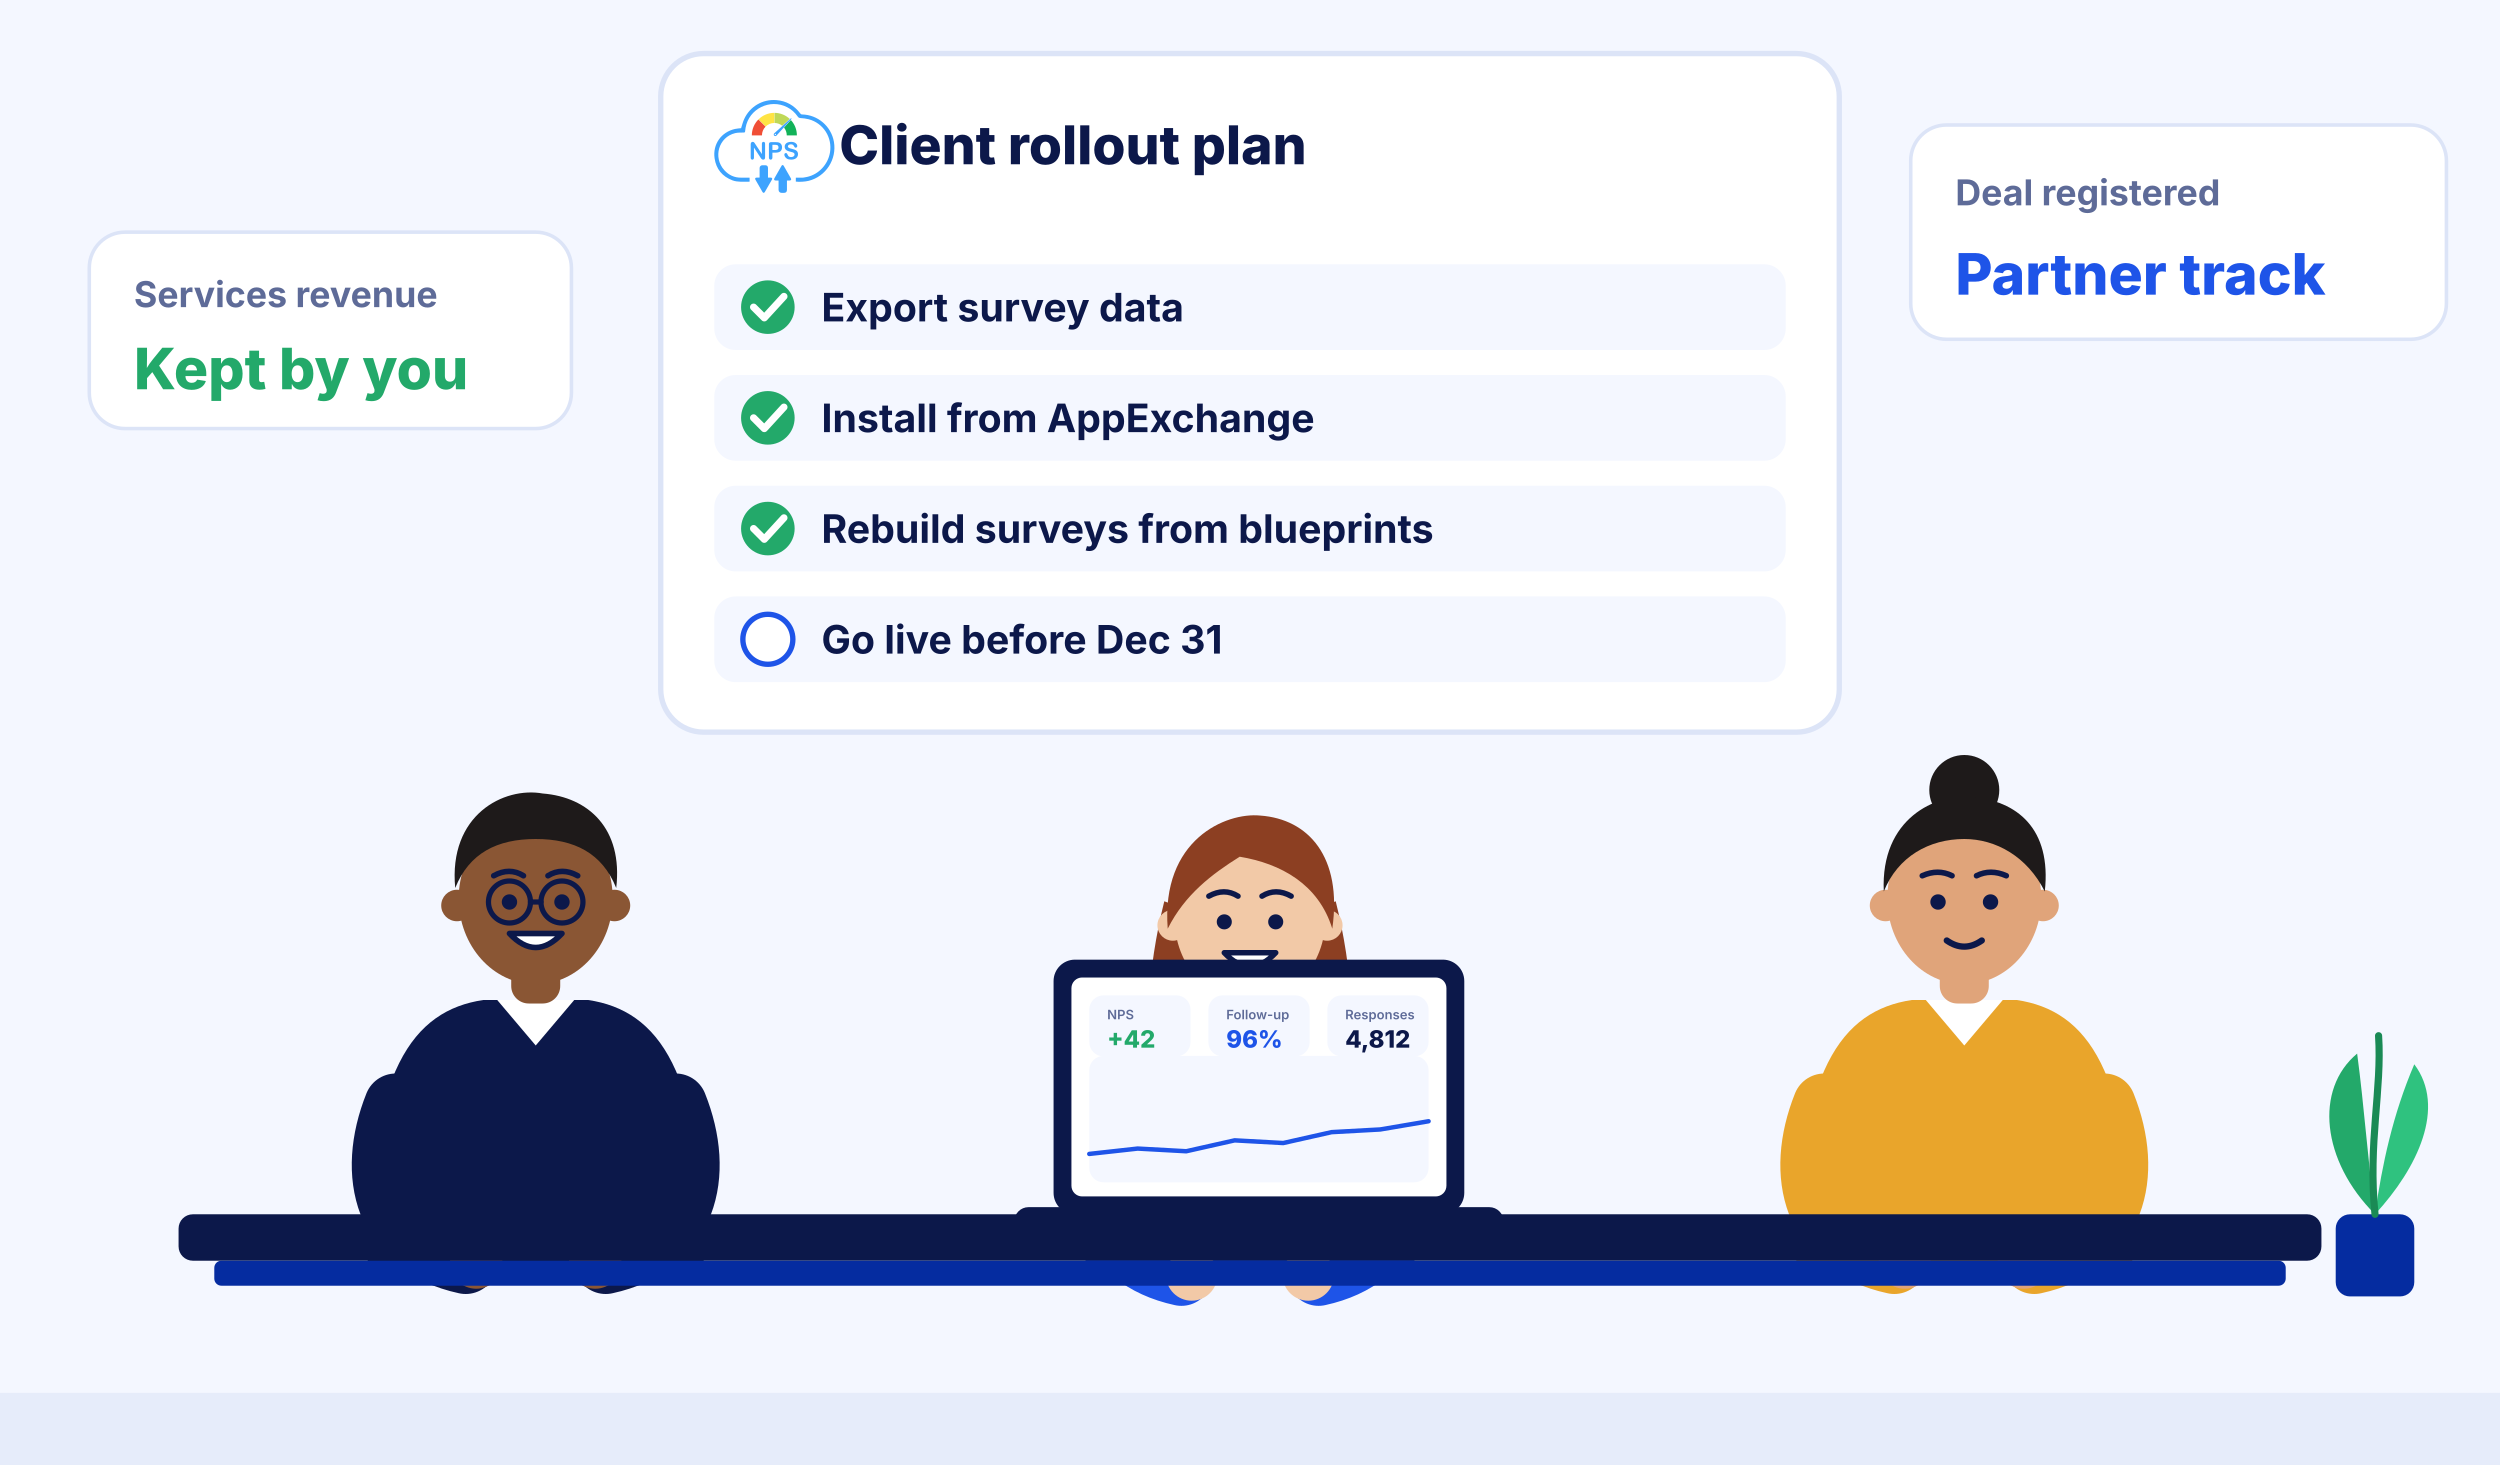
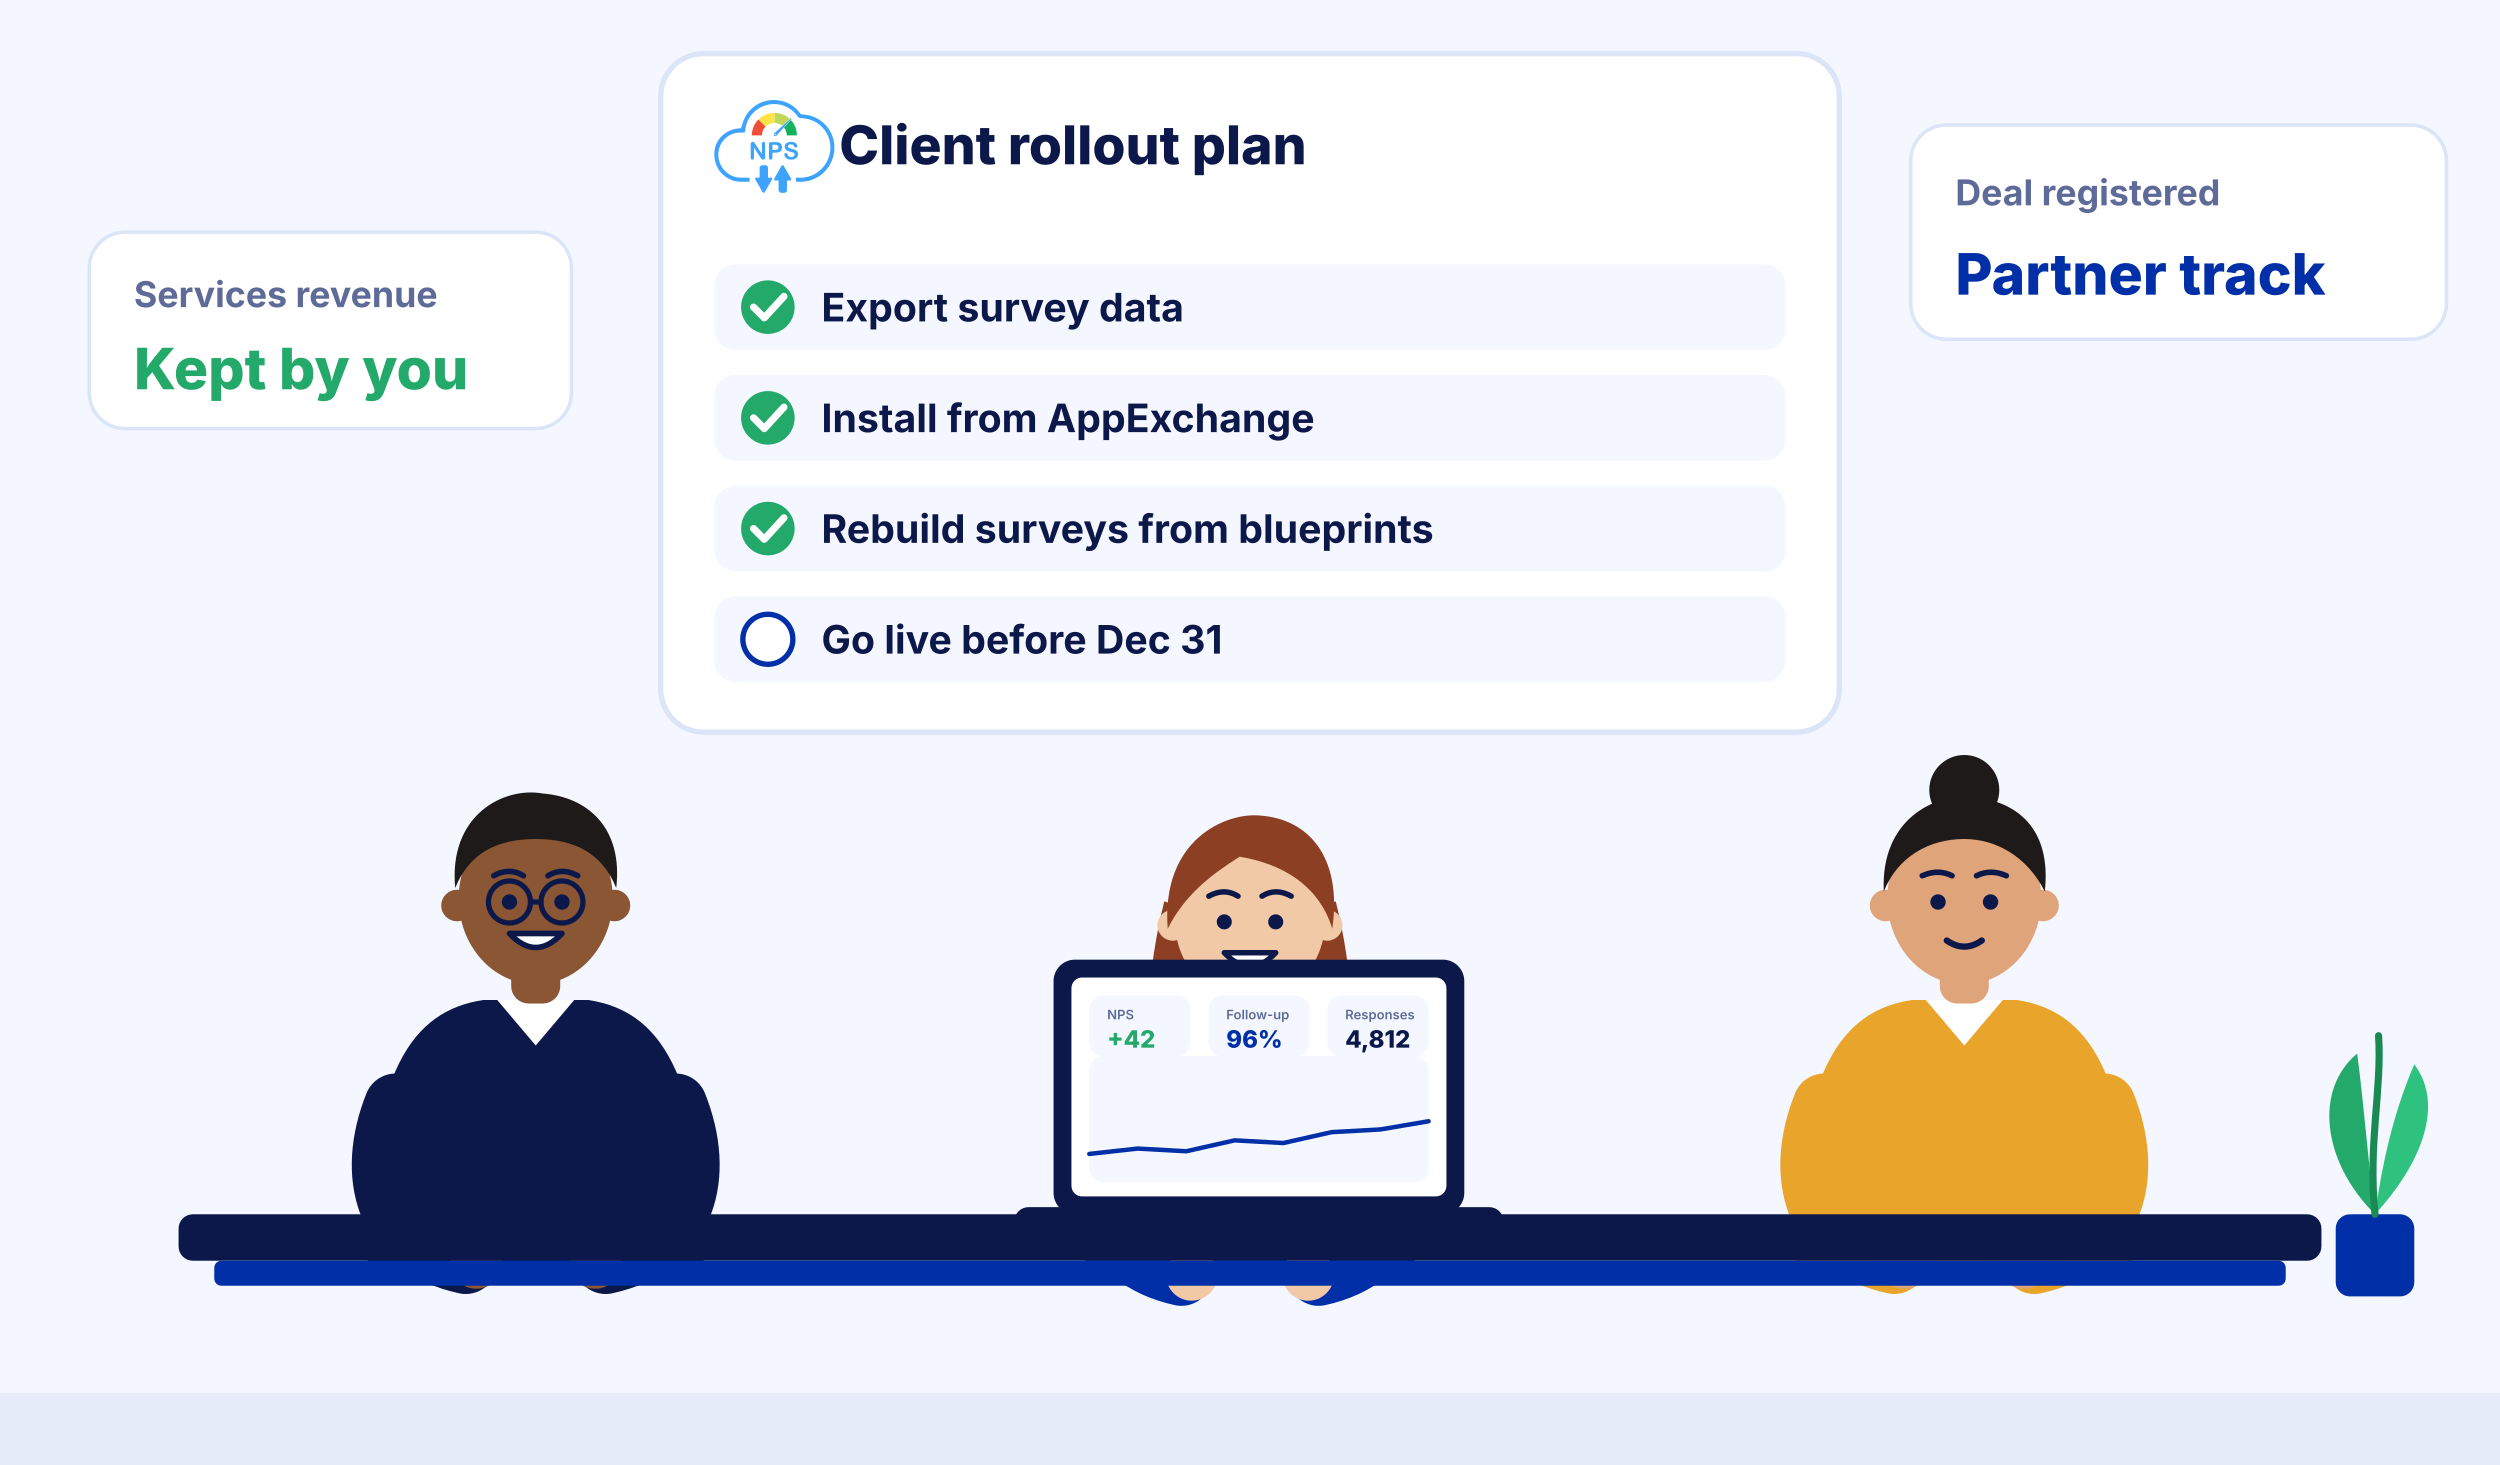
<svg xmlns="http://www.w3.org/2000/svg" viewBox="100 80 1400 820" width="1400" height="820" role="img" aria-label="Two Salesforce consultants and a client lead plan a rollout of NPS Survey CX OS together">
  <rect x="100" y="80" width="1400" height="820" fill="#F4F7FF" />
  <rect x="0.0" y="860.0" width="1600.0" height="140.0" rx="0.0" fill="#E6ECFA" />
  <rect x="470.0" y="110.0" width="660.0" height="380.0" rx="24.0" fill="#FFFFFF" stroke="#DCE4F7" stroke-width="3" />
  <g transform="translate(500 136) scale(0.0841)">
    <g transform="translate(0.00 0.00) scale(1)">
      <path fill="#3da3fe" d="M372.42,469.69,417,537.19V469.06q0-6.63,2.85-10a9.64,9.64,0,0,1,7.7-3.32,9.94,9.94,0,0,1,7.89,3.32q2.89,3.33,2.89,10v90.08q0,15.08-12.5,15.08a16.58,16.58,0,0,1-5.63-.9,14.28,14.28,0,0,1-4.68-2.85,27.84,27.84,0,0,1-4.07-4.57q-1.87-2.62-3.75-5.35l-43.51-66.72v67.11q0,6.55-3.05,9.92a10.06,10.06,0,0,1-7.81,3.36,10,10,0,0,1-7.89-3.4q-3-3.41-3-9.88V472.58a25.12,25.12,0,0,1,1.25-8.83,12.6,12.6,0,0,1,4.92-5.74,13.36,13.36,0,0,1,7.42-2.23,12.18,12.18,0,0,1,9.26,3.75,28.4,28.4,0,0,1,3.44,4.45Q370.54,466.73,372.42,469.69Z" transform="translate(-100 -177.06)" />
      <path fill="#3da3fe" d="M508.2,527.66H487v32.42q0,6.95-3.28,10.55a11.56,11.56,0,0,1-16.72,0q-3.19-3.54-3.2-10.43V472q0-7.65,3.52-10.93t11.17-3.29H508.2q13.2,0,20.32,2a30.23,30.23,0,0,1,12.14,6.48,29.17,29.17,0,0,1,7.78,11.09,39.1,39.1,0,0,1,2.65,14.77q0,17.5-10.78,26.52T508.2,527.66Zm-5.62-52.5H487v35h15.63a46.84,46.84,0,0,0,13.71-1.72,16,16,0,0,0,8.4-5.63q2.88-3.9,2.89-10.23,0-7.57-4.45-12.35Q518.12,475.16,502.58,475.16Z" transform="translate(-100 -177.06)" />
      <path fill="#3da3fe" d="M657.5,537.89a33.7,33.7,0,0,1-5.35,18.67,35.53,35.53,0,0,1-15.67,13q-10.31,4.69-24.45,4.69-16.95,0-28-6.41a37.15,37.15,0,0,1-12.69-12.3q-4.89-7.69-4.89-15a10.15,10.15,0,0,1,10.4-10.24,8.82,8.82,0,0,1,6.21,2.35,18.48,18.48,0,0,1,4.33,7,46.63,46.63,0,0,0,4.73,9.14,19,19,0,0,0,7.15,6q4.61,2.38,12.11,2.39,10.3,0,16.75-4.81t6.45-12a12.68,12.68,0,0,0-3.48-9.26,22.43,22.43,0,0,0-9-5.43q-5.5-1.87-14.73-4A107.87,107.87,0,0,1,586.76,515a33.39,33.39,0,0,1-13.21-10.55q-4.87-6.68-4.88-16.6A28.47,28.47,0,0,1,573.83,471q5.16-7.35,14.92-11.29t23-4A56.66,56.66,0,0,1,630,458.4a38.4,38.4,0,0,1,12.77,7,29.19,29.19,0,0,1,7.43,9.1,21,21,0,0,1,2.34,9.3,11,11,0,0,1-2.93,7.46,9.32,9.32,0,0,1-7.3,3.32q-4,0-6.06-2a26.75,26.75,0,0,1-4.49-6.52,29.67,29.67,0,0,0-7.5-10.12q-4.38-3.63-14.06-3.63-9,0-14.5,3.94t-5.5,9.49a9.61,9.61,0,0,0,1.87,5.94,15.77,15.77,0,0,0,5.16,4.3,34.85,34.85,0,0,0,6.64,2.81q3.36,1,11.09,3a174.3,174.3,0,0,1,17.54,5,53.21,53.21,0,0,1,13.36,6.64,27.25,27.25,0,0,1,8.59,9.88A31.64,31.64,0,0,1,657.5,537.89Z" transform="translate(-100 -177.06)" />
      <path fill="#12b259" d="M609.74,310.33l-45.41,50.45a82.18,82.18,0,0,1,18.28,51.79H650A149.47,149.47,0,0,0,609.74,310.33Z" transform="translate(-100 -177.06)" />
      <path fill="#bfd857" d="M602.79,303.34a149.45,149.45,0,0,0-102.25-40.76V330a82.18,82.18,0,0,1,51.85,18.74Z" transform="translate(-100 -177.06)" />
      <path fill="#ffe443" d="M442,353.79A82.3,82.3,0,0,1,499.46,330v-67.4a149.52,149.52,0,0,0-105.14,43.55Z" transform="translate(-100 -177.06)" />
      <path fill="#f04e36" d="M393.56,306.89A149.51,149.51,0,0,0,350,412.57h67.39a82.3,82.3,0,0,1,23.83-58Z" transform="translate(-100 -177.06)" />
      <path fill="#3da3fe" d="M506.39,417.42a10.71,10.71,0,0,1-7.16-18.67l110.33-99.32a2.89,2.89,0,0,1,2-.77,3,3,0,0,1,2.68,1.78,2.85,2.85,0,0,1-.51,3.1L514.36,413.88a10.74,10.74,0,0,1-8,3.54Zm.29-15.48a4.49,4.49,0,1,0,4.49,4.49A4.5,4.5,0,0,0,506.68,401.94Z" transform="translate(-100 -177.06)" />
      <path fill="#3da3fe" d="M278.48,364.67c6.6-20,11.42-40.44,19.86-59.24,37.94-84.51,122.71-135,215.13-127.66,66,5.25,119,35.48,158.91,88.42,3.07,4.08,5.77,6.93,11.71,7.06,105.29,2.17,194.36,78.57,212.51,182,20.5,116.79-53.74,231.53-168.25,260-23.13,5.76-62,8.49-85.43,5.22V694.1c5.31,0,40.69.26,46-.05,0,0,6.79.13,29.08-4.8C796.45,671.9,857,606,870.41,526.57c16.87-99.55-44.09-195.4-141.68-221.28-18-4.77-36.91-6.8-55.53-8-8.92-.58-13.59-4.14-18-10.57a187.82,187.82,0,0,0-70.36-61.94C470.94,166.61,331.08,235.47,308.64,360.9a237,237,0,0,0-3.55,25.8c-.39,5.85-2.65,6.76-8.06,7-19.3.73-39.24-.54-57.75,3.91C129.11,424,89.66,559,166.66,644.19c29.9,33.11,67.11,50.55,112.22,50,15.28-.19,40.57,0,56.3,0V720c-.41.34-.84,1-1.28,1-34.4.22-79.28,3.84-112.39-8.71C153.33,686.43,112.22,637,101.92,565,88.57,471.81,146,390.79,237.79,369.9,251.49,366.78,265.78,366.24,278.48,364.67Z" transform="translate(-100 -177.06)" />
      <path fill="#3da3fe" d="M528,713.25c-7,0-13.27.1-19.54,0-9-.17-13-6.38-8.56-14.18q23.71-42.1,47.95-83.91c3.93-6.78,10.54-6.7,14.47.12q24.18,41.84,47.91,83.92c4.42,7.85.48,13.88-8.65,14.05-5.71.11-11.43,0-17.73,0v6.38c0,18.55,0,37.11,0,55.66,0,13.51-6.78,20.16-20.23,20.16-5,0-10.09,0-15.13,0-12-.09-20.41-8.4-20.46-20.38-.07-18.37,0-36.75,0-55.12Z" transform="translate(-100 -177.06)" />
      <path fill="#3da3fe" d="M401.76,693.08V646.55c0-5.23,0-10.45,0-15.67.05-11.58,7.57-19.2,19.22-19.38,6.12-.09,12.24,0,18.37,0,11.86,0,18.22,6.42,18.24,18.45,0,18.91,0,37.82,0,56.73v7c6.25,0,11.95-.07,17.66,0,9.67.14,13.12,5.79,8.3,14.24q-23.25,40.8-46.86,81.38c-4.82,8.29-11.12,8.2-16-.16Q397.51,749,374.5,708.66c-5.33-9.34-2-14.9,8.71-15,5.59,0,11.17,0,16.75-.1A10.91,10.91,0,0,0,401.76,693.08Z" transform="translate(-100 -177.06)" />
    </g>
  </g>
  <text x="570.0" y="172.0" font-family="Inter, Arial, sans-serif" font-size="30" font-weight="800" fill="#0C184A" text-anchor="start">Client rollout plan</text>
  <rect x="500.0" y="228.0" width="600.0" height="48.0" rx="12.0" fill="#F4F7FF" />
  <circle cx="530.0" cy="252.0" r="15.0" fill="#23A96A" />
  <path d="M522 252 l6 6 l11 -12" fill="none" stroke="#FFFFFF" stroke-width="4" stroke-linecap="round" stroke-linejoin="round" />
  <text x="560.0" y="260.0" font-family="Inter, Arial, sans-serif" font-size="22" font-weight="700" fill="#0C184A" text-anchor="start">Export survey data</text>
  <rect x="500.0" y="290.0" width="600.0" height="48.0" rx="12.0" fill="#F4F7FF" />
  <circle cx="530.0" cy="314.0" r="15.0" fill="#23A96A" />
  <path d="M522 314 l6 6 l11 -12" fill="none" stroke="#FFFFFF" stroke-width="4" stroke-linecap="round" stroke-linejoin="round" />
  <text x="560.0" y="322.0" font-family="Inter, Arial, sans-serif" font-size="22" font-weight="700" fill="#0C184A" text-anchor="start">Install from AppExchange</text>
  <rect x="500.0" y="352.0" width="600.0" height="48.0" rx="12.0" fill="#F4F7FF" />
  <circle cx="530.0" cy="376.0" r="15.0" fill="#23A96A" />
  <path d="M522 376 l6 6 l11 -12" fill="none" stroke="#FFFFFF" stroke-width="4" stroke-linecap="round" stroke-linejoin="round" />
  <text x="560.0" y="384.0" font-family="Inter, Arial, sans-serif" font-size="22" font-weight="700" fill="#0C184A" text-anchor="start">Rebuild surveys from blueprints</text>
  <rect x="500.0" y="414.0" width="600.0" height="48.0" rx="12.0" fill="#F4F7FF" />
-   <circle cx="530.0" cy="438.0" r="14.0" fill="#FFFFFF" stroke="#1E54E8" stroke-width="3" />
+   <circle cx="530.0" cy="438.0" r="14.0" fill="#FFFFFF" stroke="#002FA7" stroke-width="3" />
  <text x="560.0" y="446.0" font-family="Inter, Arial, sans-serif" font-size="22" font-weight="700" fill="#0C184A" text-anchor="start">Go live before Dec 31</text>
  <rect x="1170.0" y="150.0" width="300.0" height="120.0" rx="20.0" fill="#FFFFFF" stroke="#DCE4F7" stroke-width="2" />
  <text x="1195.0" y="195.0" font-family="Inter, Arial, sans-serif" font-size="20" font-weight="700" fill="#5E6B98" text-anchor="start">Deal registered</text>
-   <text x="1195.0" y="245.0" font-family="Inter, Arial, sans-serif" font-size="32" font-weight="800" fill="#1E54E8" text-anchor="start">Partner track</text>
+   <text x="1195.0" y="245.0" font-family="Inter, Arial, sans-serif" font-size="32" font-weight="800" fill="#002FA7" text-anchor="start">Partner track</text>
  <rect x="150.0" y="210.0" width="270.0" height="110.0" rx="20.0" fill="#FFFFFF" stroke="#DCE4F7" stroke-width="2" />
  <text x="175.0" y="252.0" font-family="Inter, Arial, sans-serif" font-size="20" font-weight="700" fill="#5E6B98" text-anchor="start">Services revenue</text>
  <text x="175.0" y="298.0" font-family="Inter, Arial, sans-serif" font-size="32" font-weight="800" fill="#23A96A" text-anchor="start">Kept by you</text>
  <g transform="translate(400.0 640.0) scale(0.980)">
    <path d="M-96 150 C-96 40 -70 6 -30 0 L30 0 C70 6 96 40 96 150 Z" fill="#0C184A" />
    <path d="M-22 0 L0 26 L22 0 Z" fill="#FFFFFF" />
    <path d="M-80 60 C-96 100 -86 140 -40 150" fill="none" stroke="#0C184A" stroke-width="36" stroke-linecap="round" stroke-linejoin="round" />
    <path d="M80 60 C96 100 86 140 40 150" fill="none" stroke="#0C184A" stroke-width="36" stroke-linecap="round" stroke-linejoin="round" />
    <circle cx="-34.0" cy="150.0" r="15.0" fill="#8A5634" />
    <circle cx="34.0" cy="150.0" r="15.0" fill="#8A5634" />
    <g transform="translate(0.0 -58.0) scale(1.000)">
      <rect x="-14.0" y="30.0" width="28.0" height="30.0" rx="10.0" fill="#8A5634" />
      <circle cx="-45.0" cy="4.0" r="9.0" fill="#8A5634" />
      <circle cx="45.0" cy="4.0" r="9.0" fill="#8A5634" />
      <ellipse cx="0" cy="0" rx="44" ry="49" fill="#8A5634" />
      <path d="M-46 -6 C-50 -48 -18 -64 4 -60 C30 -58 50 -40 46 -6 C38 -26 22 -34 0 -34 C-22 -34 -38 -26 -46 -6 Z" fill="#1E1A1A" />
      <circle cx="-15.0" cy="2.0" r="4.4" fill="#0C184A" />
      <circle cx="15.0" cy="2.0" r="4.4" fill="#0C184A" />
      <path d="M-24 -13 Q-15 -18 -7 -13 M24 -13 Q15 -18 7 -13" fill="none" stroke="#0C184A" stroke-width="3.2" stroke-linecap="round" stroke-linejoin="round" />
      <path d="M-15 20 Q0 36 15 20 Z" fill="#FFFFFF" stroke="#0C184A" stroke-width="3.2" stroke-linecap="round" stroke-linejoin="round" />
      <circle cx="-15.0" cy="2.0" r="12.0" fill="none" stroke="#0C184A" stroke-width="3" />
      <circle cx="15.0" cy="2.0" r="12.0" fill="none" stroke="#0C184A" stroke-width="3" />
      <path d="M-3 2 L3 2" fill="none" stroke="#0C184A" stroke-width="3" stroke-linecap="round" stroke-linejoin="round" />
    </g>
  </g>
  <g transform="translate(800.0 650.0) scale(0.960)">
-     <path d="M-96 150 C-96 40 -70 6 -30 0 L30 0 C70 6 96 40 96 150 Z" fill="#1E54E8" />
+     <path d="M-96 150 C-96 40 -70 6 -30 0 L30 0 C70 6 96 40 96 150 Z" fill="#002FA7" />
    <path d="M-22 0 L0 26 L22 0 Z" fill="#FFFFFF" />
-     <path d="M-80 60 C-96 100 -86 140 -40 150" fill="none" stroke="#1E54E8" stroke-width="36" stroke-linecap="round" stroke-linejoin="round" />
-     <path d="M80 60 C96 100 86 140 40 150" fill="none" stroke="#1E54E8" stroke-width="36" stroke-linecap="round" stroke-linejoin="round" />
+     <path d="M-80 60 C-96 100 -86 140 -40 150" fill="none" stroke="#002FA7" stroke-width="36" stroke-linecap="round" stroke-linejoin="round" />
+     <path d="M80 60 C96 100 86 140 40 150" fill="none" stroke="#002FA7" stroke-width="36" stroke-linecap="round" stroke-linejoin="round" />
    <circle cx="-34.0" cy="150.0" r="15.0" fill="#F2C9A7" />
    <circle cx="34.0" cy="150.0" r="15.0" fill="#F2C9A7" />
    <g transform="translate(0.0 -58.0) scale(1.000)">
      <path d="M-50 -10 C-60 30 -62 70 -56 96 C-46 104 -34 104 -26 98 C-34 70 -36 30 -34 -4 Z" fill="#8C3F22" />
      <path d="M50 -10 C60 30 62 70 56 96 C46 104 34 104 26 98 C34 70 36 30 34 -4 Z" fill="#8C3F22" />
      <rect x="-14.0" y="30.0" width="28.0" height="30.0" rx="10.0" fill="#F2C9A7" />
      <circle cx="-45.0" cy="4.0" r="9.0" fill="#F2C9A7" />
      <circle cx="45.0" cy="4.0" r="9.0" fill="#F2C9A7" />
      <ellipse cx="0" cy="0" rx="44" ry="49" fill="#F2C9A7" />
      <path d="M-48 6 C-52 -46 -14 -62 6 -60 C34 -58 54 -36 48 6 C40 -20 18 -32 -6 -36 C-22 -26 -38 -14 -48 6 Z" fill="#8C3F22" />
      <circle cx="-15.0" cy="2.0" r="4.4" fill="#0C184A" />
      <circle cx="15.0" cy="2.0" r="4.4" fill="#0C184A" />
      <path d="M-24 -13 Q-15 -18 -7 -13 M24 -13 Q15 -18 7 -13" fill="none" stroke="#0C184A" stroke-width="3.2" stroke-linecap="round" stroke-linejoin="round" />
      <path d="M-15 20 Q0 36 15 20 Z" fill="#FFFFFF" stroke="#0C184A" stroke-width="3.2" stroke-linecap="round" stroke-linejoin="round" />
    </g>
  </g>
  <g transform="translate(1200.0 640.0) scale(0.980)">
    <path d="M-96 150 C-96 40 -70 6 -30 0 L30 0 C70 6 96 40 96 150 Z" fill="#E9A52B" />
    <path d="M-22 0 L0 26 L22 0 Z" fill="#FFFFFF" />
    <path d="M-80 60 C-96 100 -86 140 -40 150" fill="none" stroke="#E9A52B" stroke-width="36" stroke-linecap="round" stroke-linejoin="round" />
    <path d="M80 60 C96 100 86 140 40 150" fill="none" stroke="#E9A52B" stroke-width="36" stroke-linecap="round" stroke-linejoin="round" />
    <circle cx="-34.0" cy="150.0" r="15.0" fill="#E0A47A" />
    <circle cx="34.0" cy="150.0" r="15.0" fill="#E0A47A" />
    <g transform="translate(0.0 -58.0) scale(1.000)">
      <rect x="-14.0" y="30.0" width="28.0" height="30.0" rx="10.0" fill="#E0A47A" />
      <circle cx="-45.0" cy="4.0" r="9.0" fill="#E0A47A" />
      <circle cx="45.0" cy="4.0" r="9.0" fill="#E0A47A" />
      <ellipse cx="0" cy="0" rx="44" ry="49" fill="#E0A47A" />
      <circle cx="0.0" cy="-62.0" r="20.0" fill="#1E1A1A" />
      <path d="M-46 -4 C-48 -46 -16 -60 4 -58 C30 -56 50 -40 46 -4 C36 -24 18 -34 0 -34 C-20 -34 -38 -24 -46 -4 Z" fill="#1E1A1A" />
      <circle cx="-15.0" cy="2.0" r="4.4" fill="#0C184A" />
      <circle cx="15.0" cy="2.0" r="4.4" fill="#0C184A" />
      <path d="M-24 -13 Q-15 -17 -7 -13 M24 -13 Q15 -17 7 -13" fill="none" stroke="#0C184A" stroke-width="3.2" stroke-linecap="round" stroke-linejoin="round" />
      <path d="M-10 24 Q0 31 10 24" fill="none" stroke="#0C184A" stroke-width="3.6" stroke-linecap="round" stroke-linejoin="round" />
    </g>
  </g>
  <rect x="200.0" y="760.0" width="1200.0" height="26.0" rx="8.0" fill="#0C184A" />
-   <rect x="220.0" y="786.0" width="1160.0" height="14.0" rx="4.0" fill="#052CA0" />
+   <rect x="220.0" y="786.0" width="1160.0" height="14.0" rx="4.0" fill="#002FA7" />
  <rect x="690.0" y="617.4" width="230.0" height="142.6" rx="12.0" fill="#0C184A" />
  <rect x="700.0" y="627.4" width="210.0" height="122.6" rx="6.0" fill="#FFFFFF" />
  <g transform="translate(700.0 627.4) scale(1.000)">
    <rect x="10.0" y="10.0" width="56.7" height="34.2" rx="8.0" fill="#F4F7FF" />
    <text x="20.0" y="23.4" font-family="Inter, Arial, sans-serif" font-size="7.32" font-weight="600" fill="#5E6B98" text-anchor="start">NPS</text>
    <text x="20.0" y="39.3" font-family="Inter, Arial, sans-serif" font-size="13.42" font-weight="800" fill="#23A96A" text-anchor="start">+42</text>
    <rect x="76.7" y="10.0" width="56.7" height="34.2" rx="8.0" fill="#F4F7FF" />
    <text x="86.7" y="23.4" font-family="Inter, Arial, sans-serif" font-size="7.32" font-weight="600" fill="#5E6B98" text-anchor="start">Follow-up</text>
-     <text x="86.7" y="39.3" font-family="Inter, Arial, sans-serif" font-size="13.42" font-weight="800" fill="#1E54E8" text-anchor="start">96%</text>
+     <text x="86.7" y="39.3" font-family="Inter, Arial, sans-serif" font-size="13.42" font-weight="800" fill="#002FA7" text-anchor="start">96%</text>
    <rect x="143.3" y="10.0" width="56.7" height="34.2" rx="8.0" fill="#F4F7FF" />
    <text x="153.3" y="23.4" font-family="Inter, Arial, sans-serif" font-size="7.32" font-weight="600" fill="#5E6B98" text-anchor="start">Responses</text>
    <text x="153.3" y="39.3" font-family="Inter, Arial, sans-serif" font-size="13.42" font-weight="800" fill="#0C184A" text-anchor="start">4,812</text>
    <rect x="10.0" y="43.9" width="190.0" height="70.8" rx="8.0" fill="#F4F7FF" />
-     <path d="M10.0 98.8 L37.1 95.8 L64.3 97.3 L91.4 91.2 L118.6 92.7 L145.7 86.6 L172.9 85.1 L200.0 80.5" fill="none" stroke="#1E54E8" stroke-width="2.5" stroke-linecap="round" stroke-linejoin="round" />
+     <path d="M10.0 98.8 L37.1 95.8 L64.3 97.3 L91.4 91.2 L118.6 92.7 L145.7 86.6 L172.9 85.1 L200.0 80.5" fill="none" stroke="#002FA7" stroke-width="2.5" stroke-linecap="round" stroke-linejoin="round" />
  </g>
  <rect x="668.0" y="756.0" width="274.0" height="16.0" rx="8.0" fill="#0C184A" />
  <g transform="translate(1430.0 760.0) scale(1.000)">
-     <rect x="-22.0" y="0.0" width="44.0" height="46.0" rx="8.0" fill="#052CA0" />
+     <rect x="-22.0" y="0.0" width="44.0" height="46.0" rx="8.0" fill="#002FA7" />
    <path d="M0 0 C-30 -30 -34 -70 -10 -90 C-6 -60 -4 -30 0 0 Z" fill="#23A96A" />
    <path d="M0 0 C24 -26 40 -60 22 -84 C10 -56 4 -28 0 0 Z" fill="#2FC27F" />
    <path d="M0 0 C-4 -40 4 -70 2 -100" fill="none" stroke="#1A8A55" stroke-width="4" stroke-linecap="round" stroke-linejoin="round" />
  </g>
</svg>
